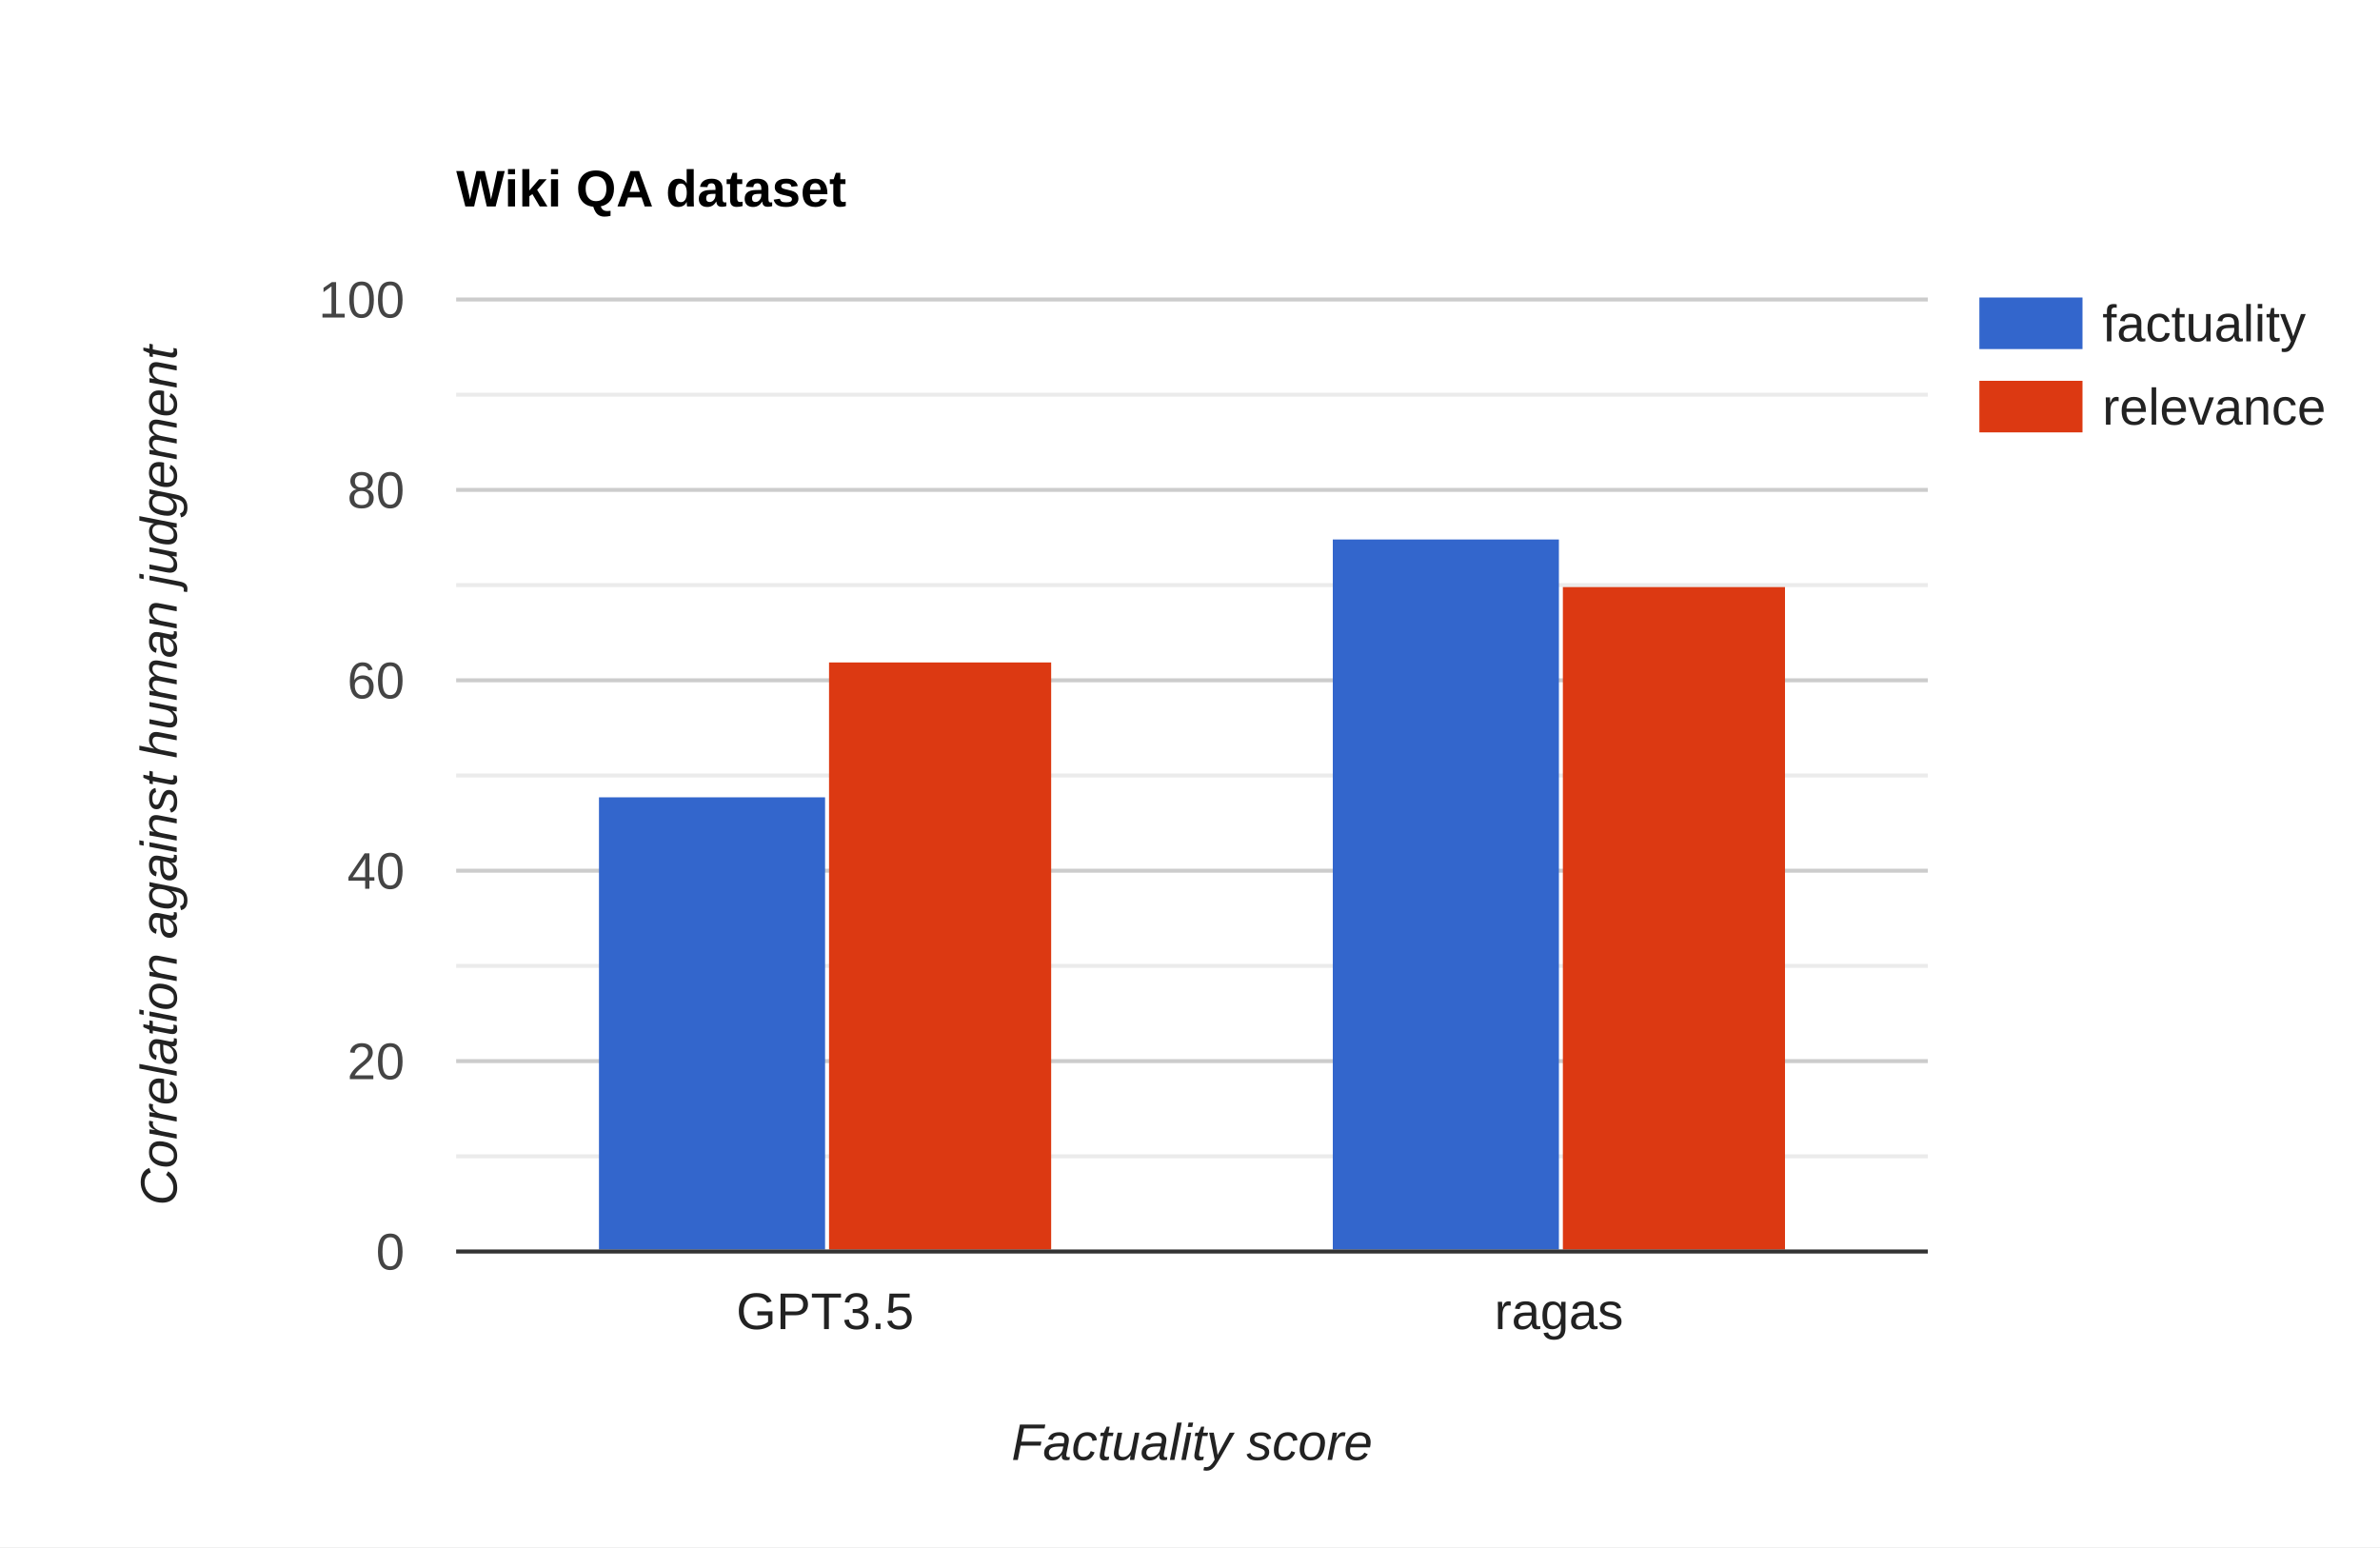
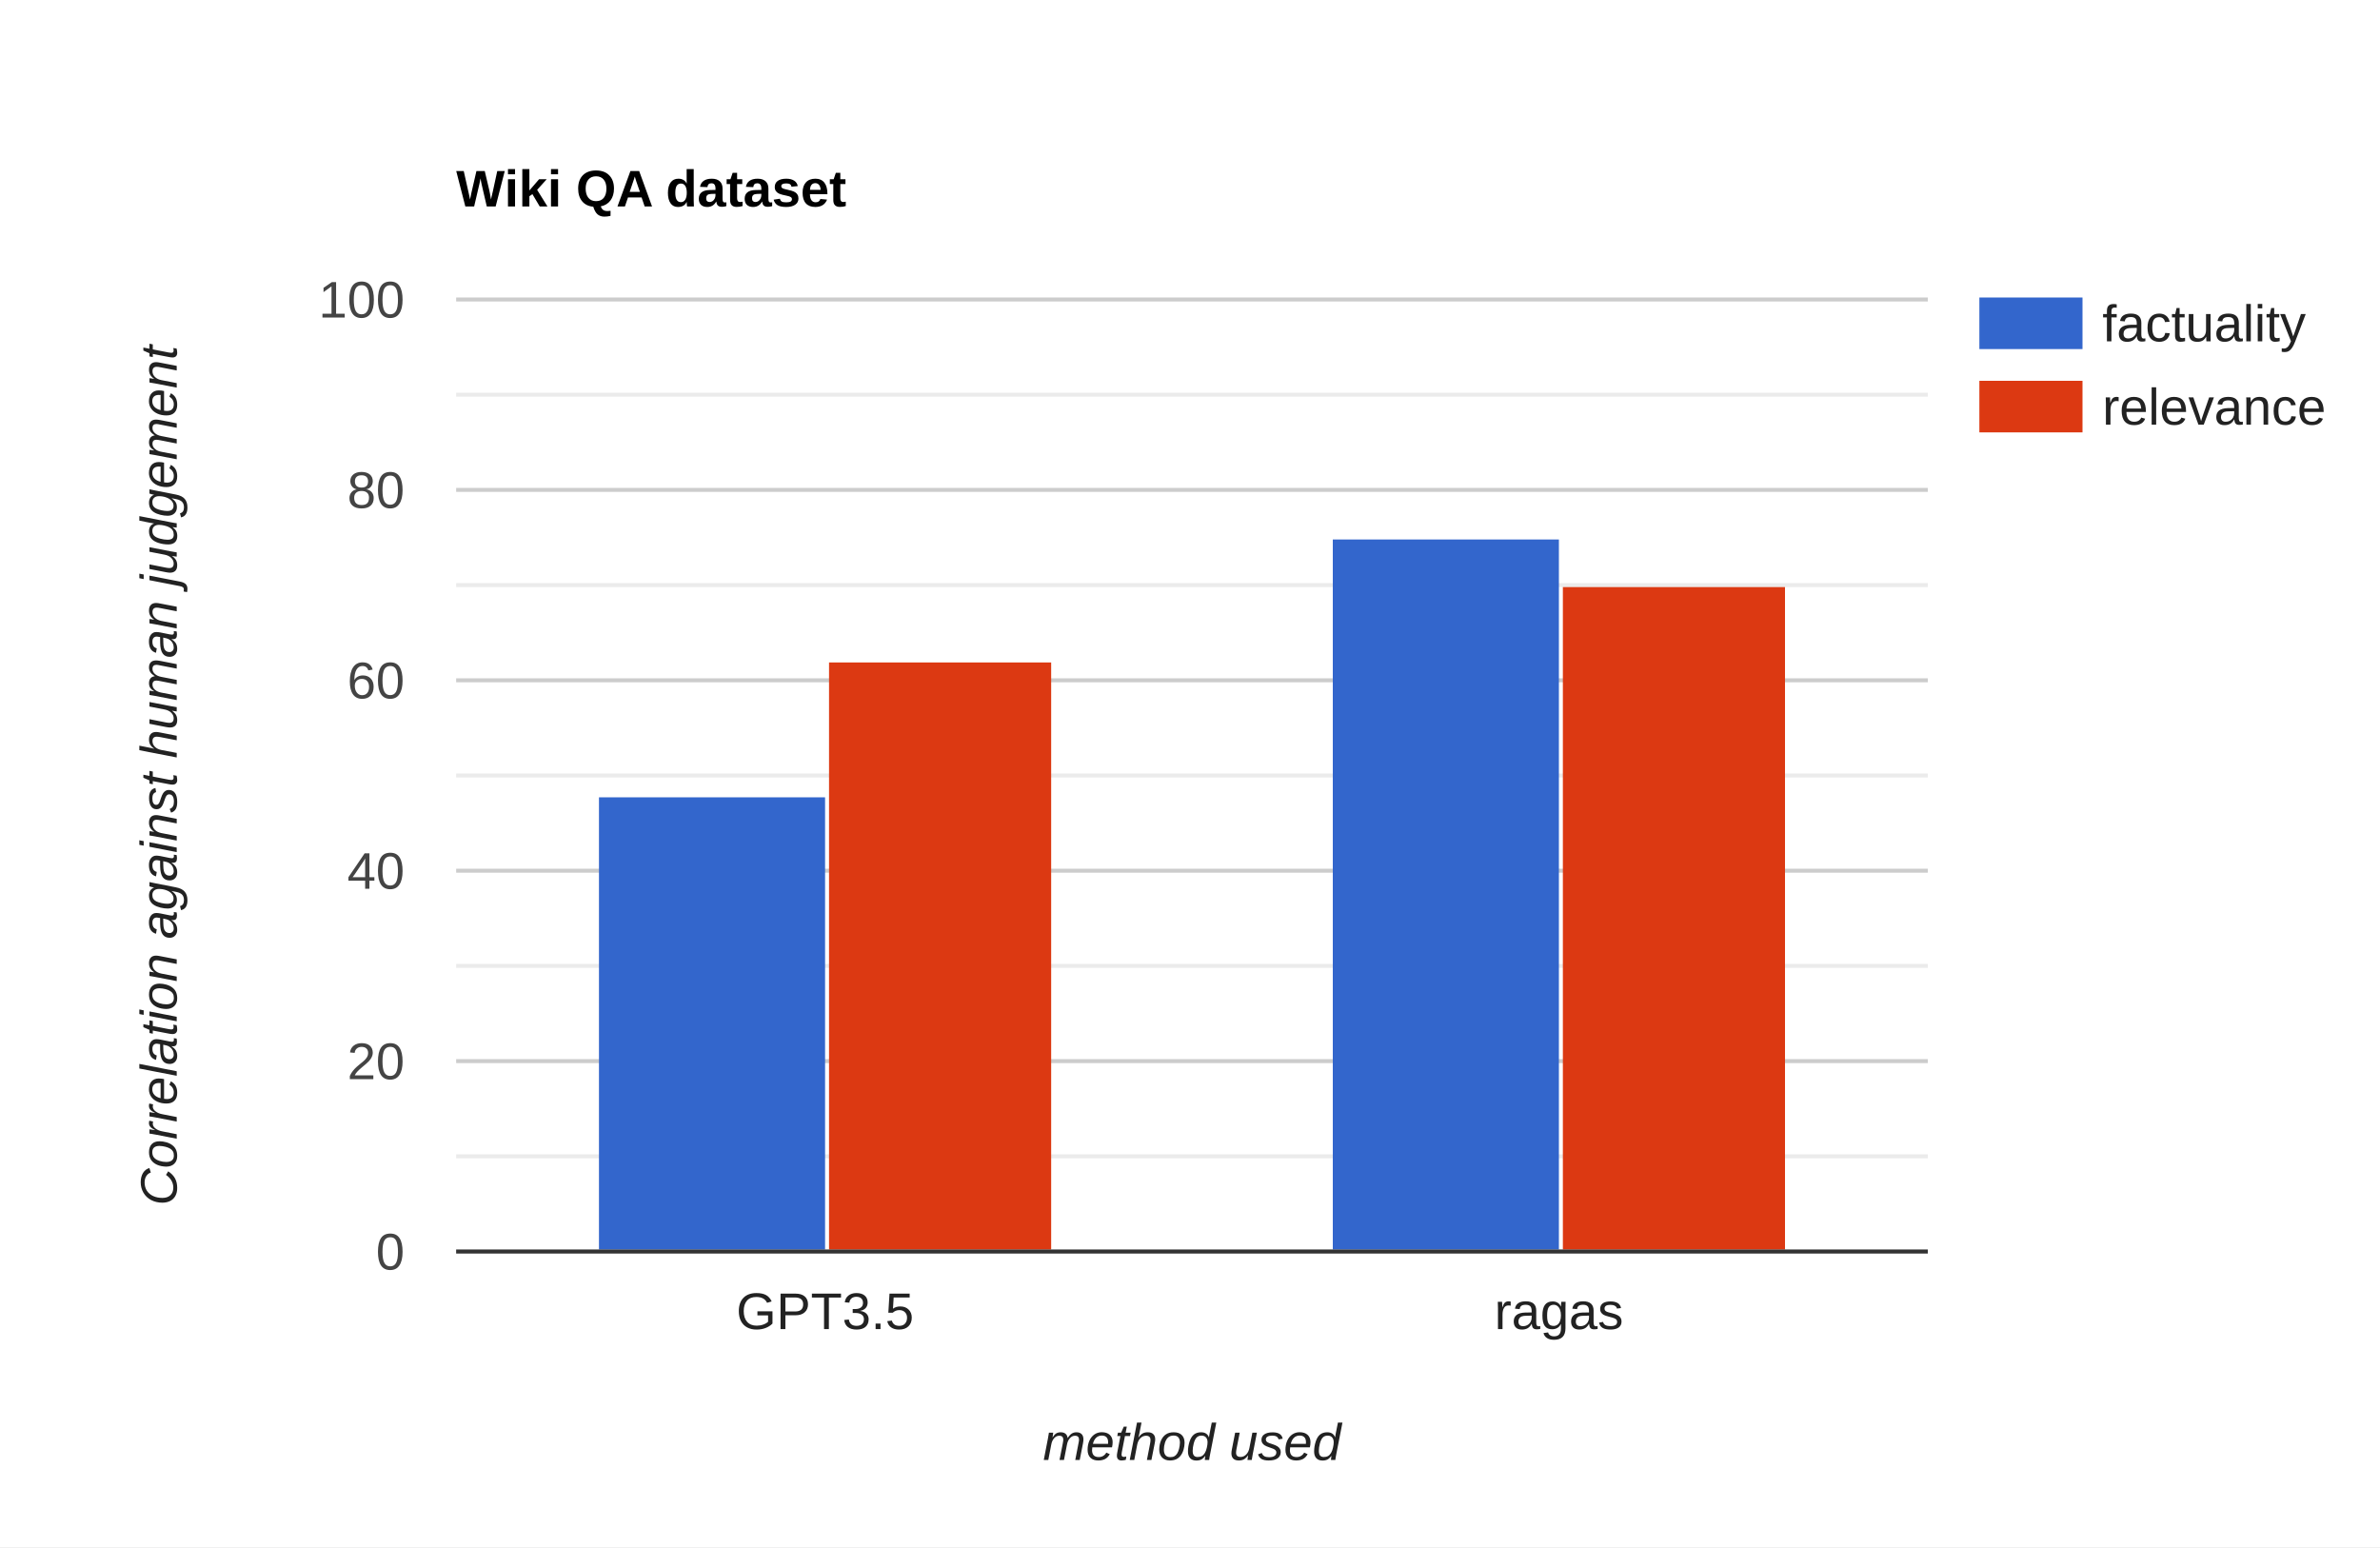
<svg xmlns="http://www.w3.org/2000/svg" width="600" height="390" aria-label="A chart." style="overflow: hidden;">
-   <defs id="_ABSTRACT_RENDERER_ID_359">
-     <clipPath id="_ABSTRACT_RENDERER_ID_360">
+   <defs id="_ABSTRACT_RENDERER_ID_517">
+     <clipPath id="_ABSTRACT_RENDERER_ID_518">
      <rect x="115" y="75" width="371" height="241" />
    </clipPath>
-     <filter id="_ABSTRACT_RENDERER_ID_361">
+     <filter id="_ABSTRACT_RENDERER_ID_519">
      <feGaussianBlur in="SourceAlpha" stdDeviation="2" />
      <feOffset dx="1" dy="1" />
      <feComponentTransfer>
        <feFuncA type="linear" slope="0.1" />
      </feComponentTransfer>
      <feMerge>
        <feMergeNode />
        <feMergeNode in="SourceGraphic" />
      </feMerge>
    </filter>
  </defs>
  <rect x="0" y="0" width="600" height="390" stroke="none" stroke-width="0" fill="#ffffff" />
  <g>
    <text text-anchor="start" x="115" y="52.05" font-family="Arial" font-size="13" font-weight="bold" stroke="none" stroke-width="0" fill="#000000">Wiki QA dataset</text>
    <rect x="115" y="41" width="371" height="13" stroke="none" stroke-width="0" fill-opacity="0" fill="#ffffff" />
  </g>
  <g>
    <rect x="499" y="75" width="88" height="34" stroke="none" stroke-width="0" fill-opacity="0" fill="#ffffff" />
    <g>
      <rect x="499" y="75" width="88" height="13" stroke="none" stroke-width="0" fill-opacity="0" fill="#ffffff" />
      <g>
        <text text-anchor="start" x="530" y="86.05" font-family="Arial" font-size="13" stroke="none" stroke-width="0" fill="#222222">factuality</text>
      </g>
      <rect x="499" y="75" width="26" height="13" stroke="none" stroke-width="0" fill="#3366cc" />
    </g>
    <g>
      <rect x="499" y="96" width="88" height="13" stroke="none" stroke-width="0" fill-opacity="0" fill="#ffffff" />
      <g>
        <text text-anchor="start" x="530" y="107.05" font-family="Arial" font-size="13" stroke="none" stroke-width="0" fill="#222222">relevance</text>
      </g>
      <rect x="499" y="96" width="26" height="13" stroke="none" stroke-width="0" fill="#dc3912" />
    </g>
  </g>
  <g>
    <rect x="115" y="75" width="371" height="241" stroke="none" stroke-width="0" fill-opacity="0" fill="#ffffff" />
-     <g clip-path="url(https://www.rapidtables.com/tools/bar-graph.html#_ABSTRACT_RENDERER_ID_360)">
+     <g clip-path="url(https://www.rapidtables.com/tools/bar-graph.html#_ABSTRACT_RENDERER_ID_518)">
      <g>
        <rect x="115" y="315" width="371" height="1" stroke="none" stroke-width="0" fill="#cccccc" />
        <rect x="115" y="267" width="371" height="1" stroke="none" stroke-width="0" fill="#cccccc" />
        <rect x="115" y="219" width="371" height="1" stroke="none" stroke-width="0" fill="#cccccc" />
        <rect x="115" y="171" width="371" height="1" stroke="none" stroke-width="0" fill="#cccccc" />
        <rect x="115" y="123" width="371" height="1" stroke="none" stroke-width="0" fill="#cccccc" />
        <rect x="115" y="75" width="371" height="1" stroke="none" stroke-width="0" fill="#cccccc" />
        <rect x="115" y="291" width="371" height="1" stroke="none" stroke-width="0" fill="#ebebeb" />
        <rect x="115" y="243" width="371" height="1" stroke="none" stroke-width="0" fill="#ebebeb" />
        <rect x="115" y="195" width="371" height="1" stroke="none" stroke-width="0" fill="#ebebeb" />
        <rect x="115" y="147" width="371" height="1" stroke="none" stroke-width="0" fill="#ebebeb" />
        <rect x="115" y="99" width="371" height="1" stroke="none" stroke-width="0" fill="#ebebeb" />
      </g>
      <g>
        <rect x="151" y="201" width="57" height="114" stroke="none" stroke-width="0" fill="#3366cc" />
        <rect x="336" y="136" width="57" height="179" stroke="none" stroke-width="0" fill="#3366cc" />
        <rect x="209" y="167" width="56" height="148" stroke="none" stroke-width="0" fill="#dc3912" />
        <rect x="394" y="148" width="56" height="167" stroke="none" stroke-width="0" fill="#dc3912" />
      </g>
      <g>
        <rect x="115" y="315" width="371" height="1" stroke="none" stroke-width="0" fill="#333333" />
      </g>
    </g>
    <g />
    <g>
      <g>
        <text text-anchor="middle" x="208" y="335.05" font-family="Arial" font-size="13" stroke="none" stroke-width="0" fill="#222222">GPT3.5</text>
      </g>
      <g>
        <text text-anchor="middle" x="393" y="335.05" font-family="Arial" font-size="13" stroke="none" stroke-width="0" fill="#222222">ragas</text>
      </g>
      <g>
        <text text-anchor="end" x="102" y="320.05" font-family="Arial" font-size="13" stroke="none" stroke-width="0" fill="#444444">0</text>
      </g>
      <g>
        <text text-anchor="end" x="102" y="272.05" font-family="Arial" font-size="13" stroke="none" stroke-width="0" fill="#444444">20</text>
      </g>
      <g>
        <text text-anchor="end" x="102" y="224.05" font-family="Arial" font-size="13" stroke="none" stroke-width="0" fill="#444444">40</text>
      </g>
      <g>
        <text text-anchor="end" x="102" y="176.05" font-family="Arial" font-size="13" stroke="none" stroke-width="0" fill="#444444">60</text>
      </g>
      <g>
        <text text-anchor="end" x="102" y="128.05" font-family="Arial" font-size="13" stroke="none" stroke-width="0" fill="#444444">80</text>
      </g>
      <g>
        <text text-anchor="end" x="102" y="80.05" font-family="Arial" font-size="13" stroke="none" stroke-width="0" fill="#444444">100</text>
      </g>
    </g>
  </g>
  <g>
    <g>
-       <text text-anchor="middle" x="300.5" y="368.05" font-family="Arial" font-size="13" font-style="italic" stroke="none" stroke-width="0" fill="#222222">Factuality score</text>
+       <text text-anchor="middle" x="300.5" y="368.05" font-family="Arial" font-size="13" font-style="italic" stroke="none" stroke-width="0" fill="#222222">method used</text>
      <rect x="115" y="357" width="371" height="13" stroke="none" stroke-width="0" fill-opacity="0" fill="#ffffff" />
    </g>
    <g>
      <text text-anchor="middle" x="44.55" y="195.5" font-family="Arial" font-size="13" font-style="italic" transform="rotate(-90 44.55 195.5)" stroke="none" stroke-width="0" fill="#222222">Correlation against human judgement</text>
      <path d="M33.5,316L33.5,75L46.5,75L46.5,316Z" stroke="none" stroke-width="0" fill-opacity="0" fill="#ffffff" />
    </g>
  </g>
  <g />
</svg>
